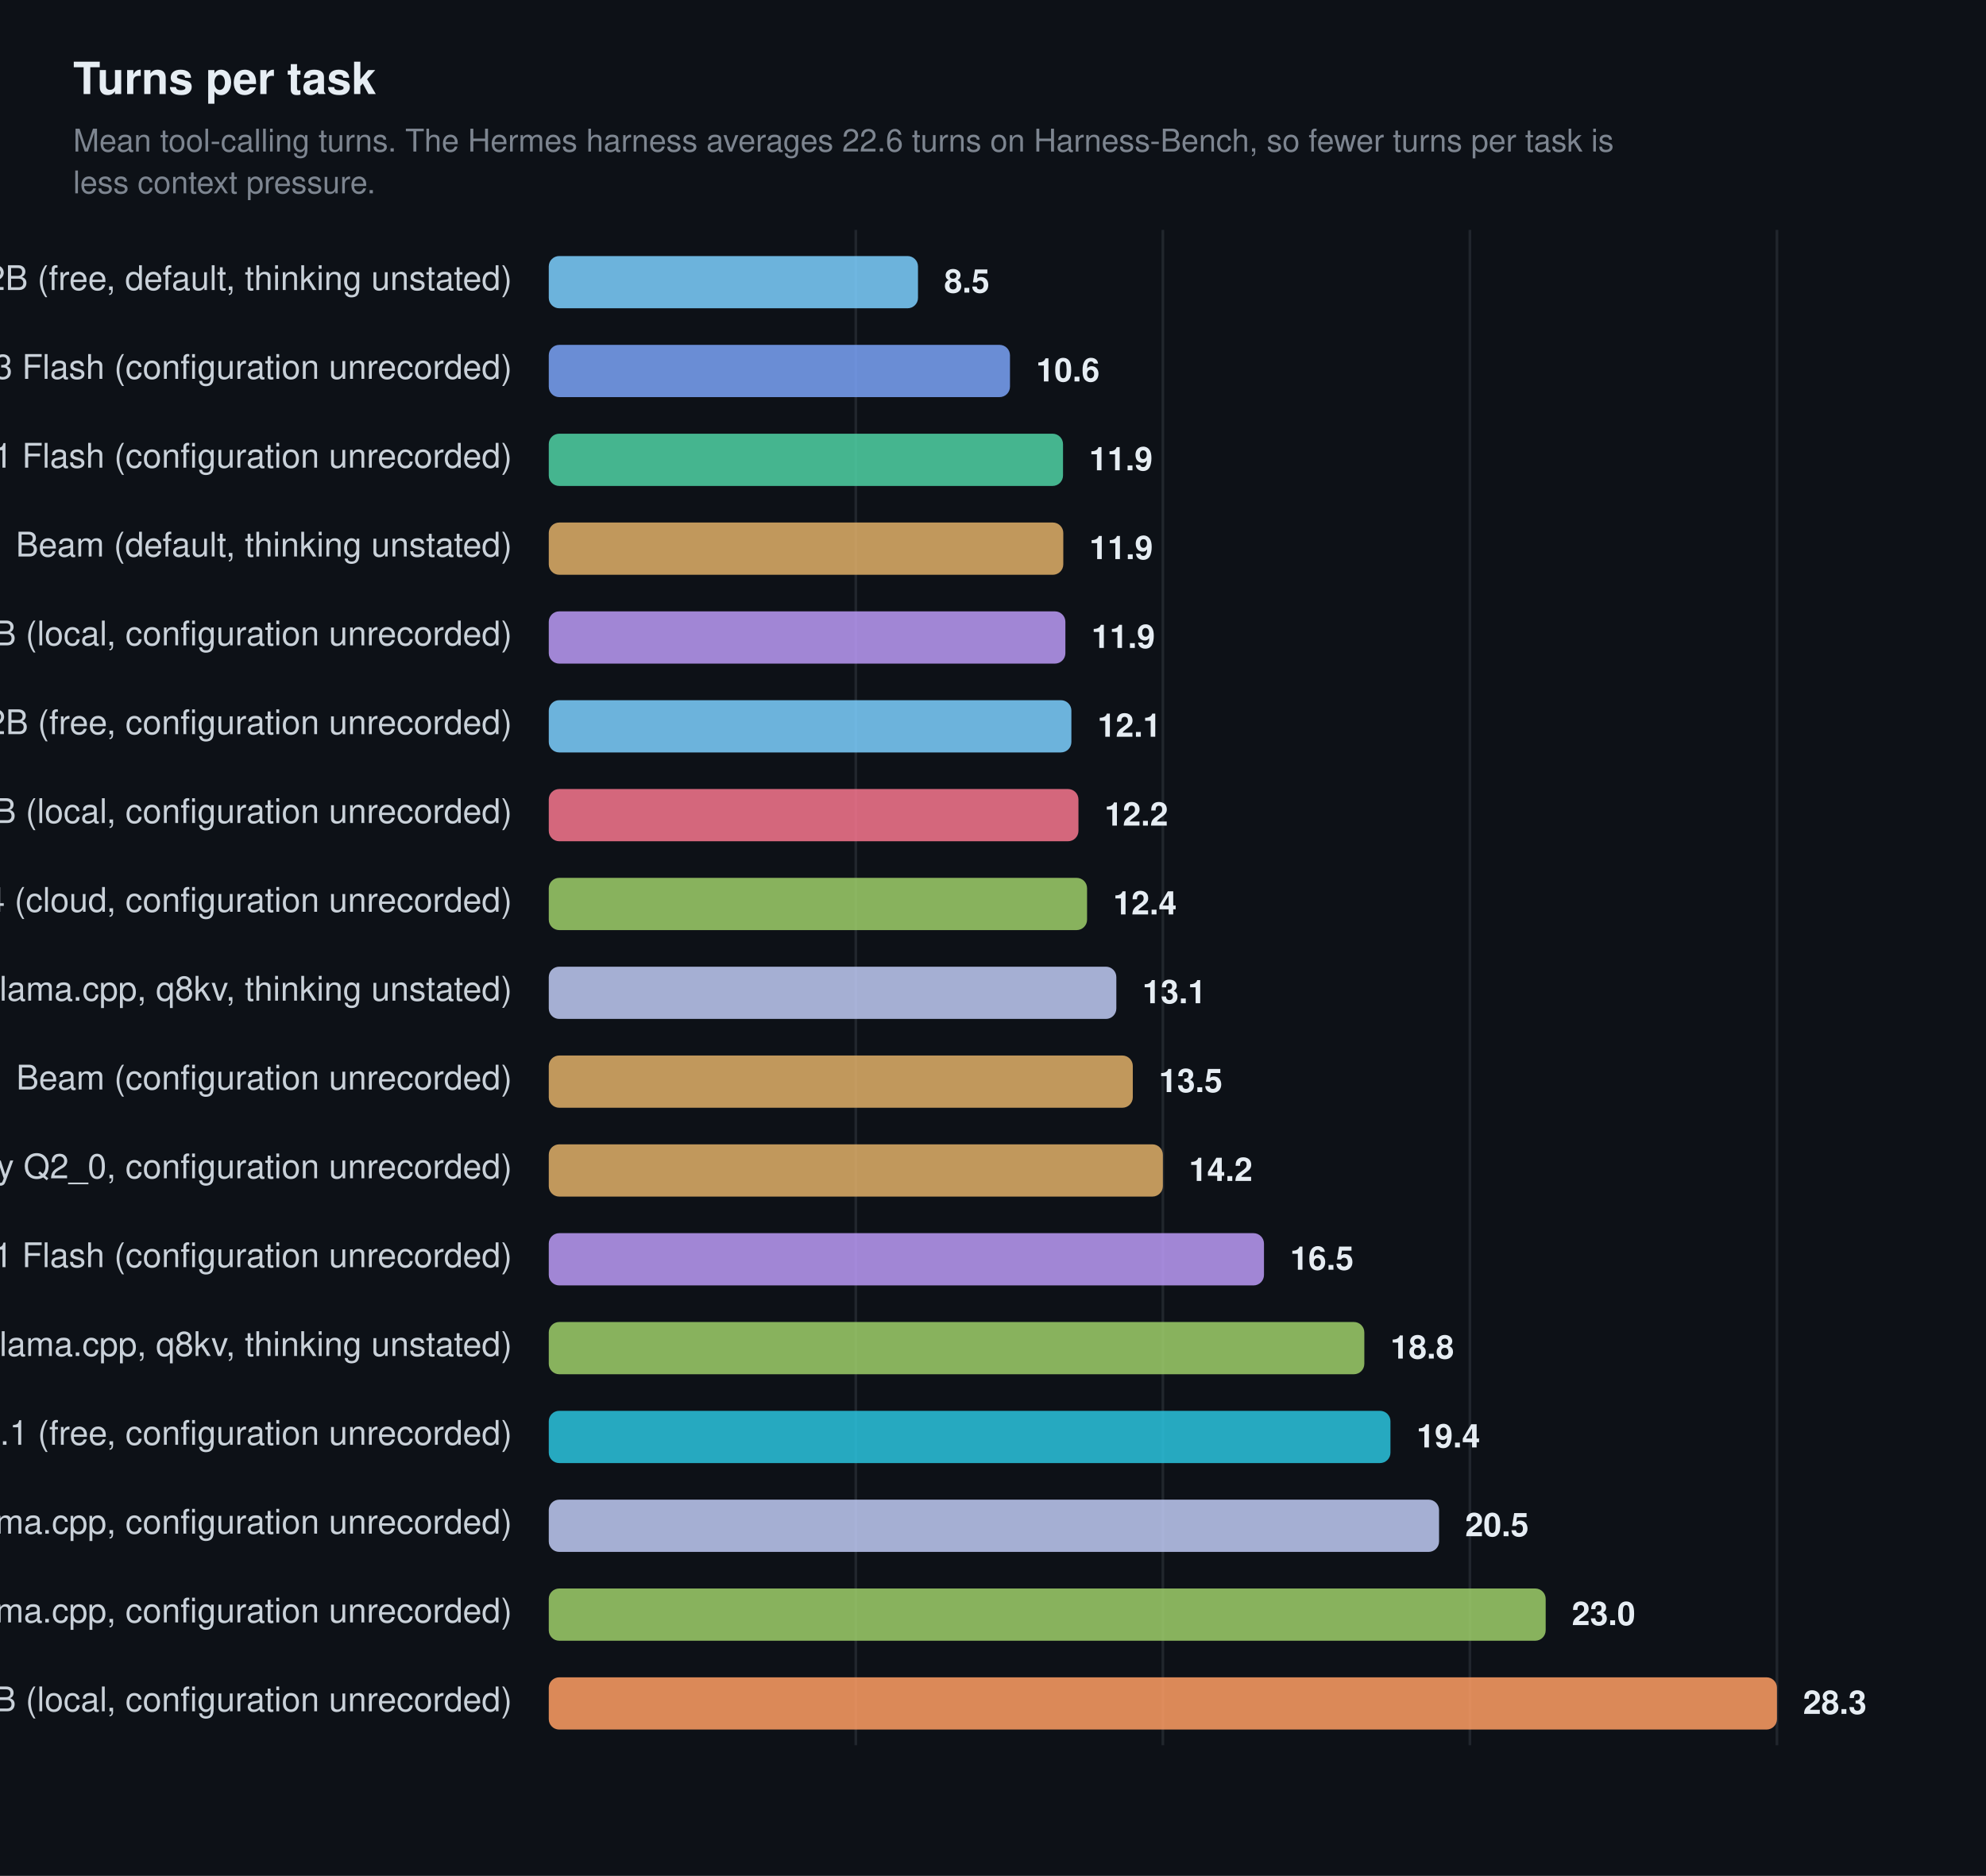
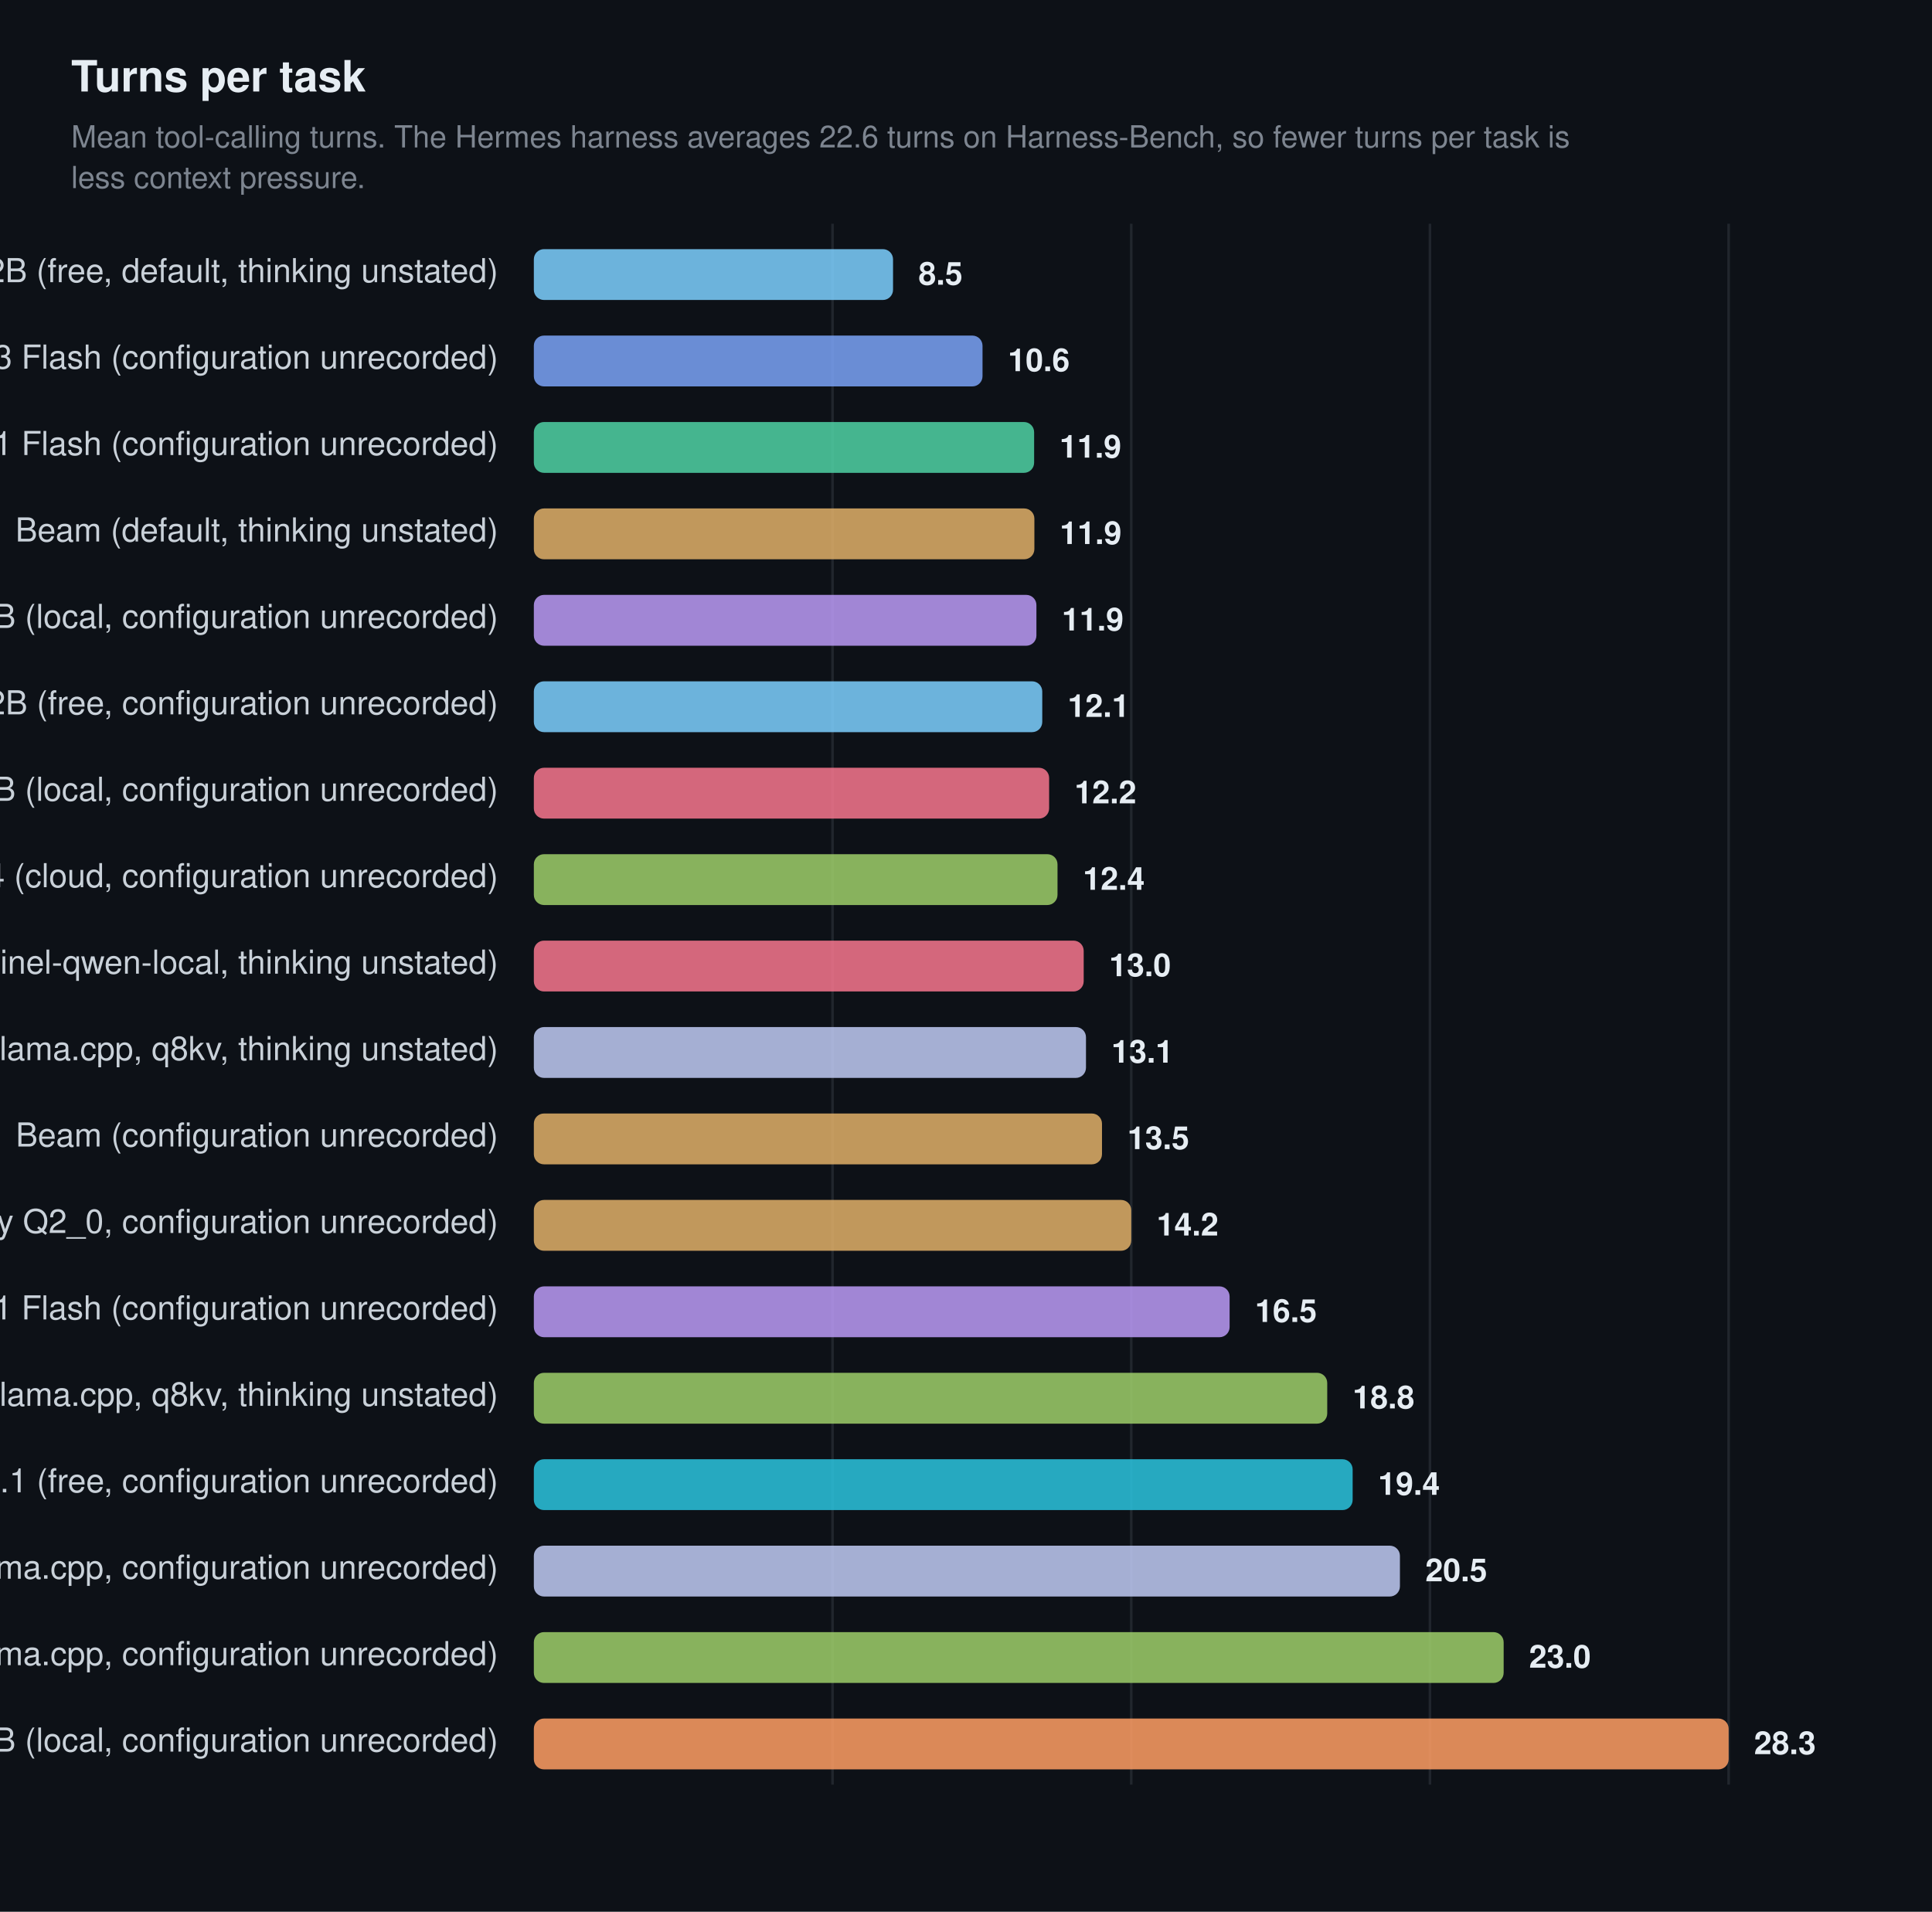
- <svg xmlns="http://www.w3.org/2000/svg" width="760" height="718" viewBox="0 0 760 718" font-family="ui-sans-serif, -apple-system, Segoe UI, Helvetica, Arial, sans-serif">
+ <svg xmlns="http://www.w3.org/2000/svg" width="760" height="752" viewBox="0 0 760 752" font-family="ui-sans-serif, -apple-system, Segoe UI, Helvetica, Arial, sans-serif">
  <rect width="100%" height="100%" fill="#0d1117" />
  <text x="28" y="36" fill="#e6edf3" font-size="17" font-weight="600">Turns per task</text>
  <text x="28" y="58" fill="#7d8590" font-size="12">Mean tool-calling turns. The Hermes harness averages 22.6 turns on Harness-Bench, so fewer turns per task is</text>
  <text x="28" y="74" fill="#7d8590" font-size="12">less context pressure.</text>
-   <line x1="327.5" y1="88" x2="327.5" y2="668" stroke="#21262d" stroke-width="1" />
-   <line x1="445.0" y1="88" x2="445.0" y2="668" stroke="#21262d" stroke-width="1" />
-   <line x1="562.5" y1="88" x2="562.5" y2="668" stroke="#21262d" stroke-width="1" />
-   <line x1="680.0" y1="88" x2="680.0" y2="668" stroke="#21262d" stroke-width="1" />
+   <line x1="327.5" y1="88" x2="327.5" y2="702" stroke="#21262d" stroke-width="1" />
+   <line x1="445.0" y1="88" x2="445.0" y2="702" stroke="#21262d" stroke-width="1" />
+   <line x1="562.5" y1="88" x2="562.5" y2="702" stroke="#21262d" stroke-width="1" />
+   <line x1="680.0" y1="88" x2="680.0" y2="702" stroke="#21262d" stroke-width="1" />
  <text x="196" y="111" fill="#c9d1d9" font-size="13" text-anchor="end">Ornith 1.5 122B (free, default, thinking unstated)</text>
  <rect x="210" y="98" width="141.3" height="20" rx="4" fill="#7dcfff" opacity="0.85" />
  <text x="361.3" y="112" fill="#e6edf3" font-size="12.5" font-weight="600">8.5</text>
  <text x="196" y="145" fill="#c9d1d9" font-size="13" text-anchor="end">GLM-5.3 Flash (configuration unrecorded)</text>
  <rect x="210" y="132" width="176.5" height="20" rx="4" fill="#7aa2f7" opacity="0.85" />
  <text x="396.5" y="146" fill="#e6edf3" font-size="12.5" font-weight="600">10.6</text>
  <text x="196" y="179" fill="#c9d1d9" font-size="13" text-anchor="end">DeepSeek V4.1 Flash (configuration unrecorded)</text>
  <rect x="210" y="166" width="196.8" height="20" rx="4" fill="#4fd1a5" opacity="0.85" />
  <text x="416.8" y="180" fill="#e6edf3" font-size="12.5" font-weight="600">11.9</text>
  <text x="196" y="213" fill="#c9d1d9" font-size="13" text-anchor="end">Beam (default, thinking unstated)</text>
  <rect x="210" y="200" width="196.9" height="20" rx="4" fill="#e0af68" opacity="0.85" />
  <text x="416.9" y="214" fill="#e6edf3" font-size="12.5" font-weight="600">11.9</text>
  <text x="196" y="247" fill="#c9d1d9" font-size="13" text-anchor="end">Groot 19B (local, configuration unrecorded)</text>
  <rect x="210" y="234" width="197.7" height="20" rx="4" fill="#bb9af7" opacity="0.85" />
  <text x="417.7" y="248" fill="#e6edf3" font-size="12.5" font-weight="600">11.9</text>
  <text x="196" y="281" fill="#c9d1d9" font-size="13" text-anchor="end">Ornith 1.5 122B (free, configuration unrecorded)</text>
  <rect x="210" y="268" width="200.0" height="20" rx="4" fill="#7dcfff" opacity="0.85" />
  <text x="420.0" y="282" fill="#e6edf3" font-size="12.5" font-weight="600">12.1</text>
  <text x="196" y="315" fill="#c9d1d9" font-size="13" text-anchor="end">Qwen3.6 35B (local, configuration unrecorded)</text>
  <rect x="210" y="302" width="202.7" height="20" rx="4" fill="#f7768e" opacity="0.85" />
  <text x="422.7" y="316" fill="#e6edf3" font-size="12.5" font-weight="600">12.2</text>
  <text x="196" y="349" fill="#c9d1d9" font-size="13" text-anchor="end">Gemma 4 (cloud, configuration unrecorded)</text>
  <rect x="210" y="336" width="206.0" height="20" rx="4" fill="#9ece6a" opacity="0.85" />
  <text x="426.0" y="350" fill="#e6edf3" font-size="12.5" font-weight="600">12.4</text>
-   <text x="196" y="383" fill="#c9d1d9" font-size="13" text-anchor="end">Ornith 1.5 9B (llama.cpp, q8kv, thinking unstated)</text>
-   <rect x="210" y="370" width="217.2" height="20" rx="4" fill="#c0caf5" opacity="0.85" />
-   <text x="437.2" y="384" fill="#e6edf3" font-size="12.5" font-weight="600">13.1</text>
-   <text x="196" y="417" fill="#c9d1d9" font-size="13" text-anchor="end">Beam (configuration unrecorded)</text>
-   <rect x="210" y="404" width="223.5" height="20" rx="4" fill="#e0af68" opacity="0.85" />
-   <text x="443.5" y="418" fill="#e6edf3" font-size="12.5" font-weight="600">13.5</text>
-   <text x="196" y="451" fill="#c9d1d9" font-size="13" text-anchor="end">Bonsai 2 9B (ternary Q2_0, configuration unrecorded)</text>
-   <rect x="210" y="438" width="235.0" height="20" rx="4" fill="#e0af68" opacity="0.85" />
-   <text x="455.0" y="452" fill="#e6edf3" font-size="12.5" font-weight="600">14.2</text>
-   <text x="196" y="485" fill="#c9d1d9" font-size="13" text-anchor="end">MiniMax M3.1 Flash (configuration unrecorded)</text>
-   <rect x="210" y="472" width="273.7" height="20" rx="4" fill="#bb9af7" opacity="0.85" />
-   <text x="493.7" y="486" fill="#e6edf3" font-size="12.5" font-weight="600">16.5</text>
-   <text x="196" y="519" fill="#c9d1d9" font-size="13" text-anchor="end">LFM3 1.7B (llama.cpp, q8kv, thinking unstated)</text>
-   <rect x="210" y="506" width="312.1" height="20" rx="4" fill="#9ece6a" opacity="0.85" />
-   <text x="532.1" y="520" fill="#e6edf3" font-size="12.5" font-weight="600">18.8</text>
-   <text x="196" y="553" fill="#c9d1d9" font-size="13" text-anchor="end">Laguna S 2.1 (free, configuration unrecorded)</text>
-   <rect x="210" y="540" width="322.1" height="20" rx="4" fill="#2ac3de" opacity="0.85" />
-   <text x="542.1" y="554" fill="#e6edf3" font-size="12.5" font-weight="600">19.4</text>
-   <text x="196" y="587" fill="#c9d1d9" font-size="13" text-anchor="end">Ornith 1.5 9B (llama.cpp, configuration unrecorded)</text>
-   <rect x="210" y="574" width="340.7" height="20" rx="4" fill="#c0caf5" opacity="0.85" />
-   <text x="560.7" y="588" fill="#e6edf3" font-size="12.5" font-weight="600">20.5</text>
-   <text x="196" y="621" fill="#c9d1d9" font-size="13" text-anchor="end">LFM3 1.7B (llama.cpp, configuration unrecorded)</text>
-   <rect x="210" y="608" width="381.5" height="20" rx="4" fill="#9ece6a" opacity="0.85" />
-   <text x="601.5" y="622" fill="#e6edf3" font-size="12.5" font-weight="600">23.0</text>
-   <text x="196" y="655" fill="#c9d1d9" font-size="13" text-anchor="end">Nemotron 3.5 Lightning 30B (local, configuration unrecorded)</text>
-   <rect x="210" y="642" width="470.0" height="20" rx="4" fill="#ff9e64" opacity="0.85" />
-   <text x="690.0" y="656" fill="#e6edf3" font-size="12.5" font-weight="600">28.3</text>
+   <text x="196" y="383" fill="#c9d1d9" font-size="13" text-anchor="end">Qwen3.6 35B (local, sentinel-qwen-local, thinking unstated)</text>
+   <rect x="210" y="370" width="216.3" height="20" rx="4" fill="#f7768e" opacity="0.85" />
+   <text x="436.3" y="384" fill="#e6edf3" font-size="12.5" font-weight="600">13.0</text>
+   <text x="196" y="417" fill="#c9d1d9" font-size="13" text-anchor="end">Ornith 1.5 9B (llama.cpp, q8kv, thinking unstated)</text>
+   <rect x="210" y="404" width="217.2" height="20" rx="4" fill="#c0caf5" opacity="0.85" />
+   <text x="437.2" y="418" fill="#e6edf3" font-size="12.5" font-weight="600">13.1</text>
+   <text x="196" y="451" fill="#c9d1d9" font-size="13" text-anchor="end">Beam (configuration unrecorded)</text>
+   <rect x="210" y="438" width="223.5" height="20" rx="4" fill="#e0af68" opacity="0.85" />
+   <text x="443.5" y="452" fill="#e6edf3" font-size="12.5" font-weight="600">13.5</text>
+   <text x="196" y="485" fill="#c9d1d9" font-size="13" text-anchor="end">Bonsai 2 9B (ternary Q2_0, configuration unrecorded)</text>
+   <rect x="210" y="472" width="235.0" height="20" rx="4" fill="#e0af68" opacity="0.85" />
+   <text x="455.0" y="486" fill="#e6edf3" font-size="12.5" font-weight="600">14.2</text>
+   <text x="196" y="519" fill="#c9d1d9" font-size="13" text-anchor="end">MiniMax M3.1 Flash (configuration unrecorded)</text>
+   <rect x="210" y="506" width="273.7" height="20" rx="4" fill="#bb9af7" opacity="0.85" />
+   <text x="493.7" y="520" fill="#e6edf3" font-size="12.5" font-weight="600">16.5</text>
+   <text x="196" y="553" fill="#c9d1d9" font-size="13" text-anchor="end">LFM3 1.7B (llama.cpp, q8kv, thinking unstated)</text>
+   <rect x="210" y="540" width="312.1" height="20" rx="4" fill="#9ece6a" opacity="0.85" />
+   <text x="532.1" y="554" fill="#e6edf3" font-size="12.5" font-weight="600">18.8</text>
+   <text x="196" y="587" fill="#c9d1d9" font-size="13" text-anchor="end">Laguna S 2.1 (free, configuration unrecorded)</text>
+   <rect x="210" y="574" width="322.1" height="20" rx="4" fill="#2ac3de" opacity="0.85" />
+   <text x="542.1" y="588" fill="#e6edf3" font-size="12.5" font-weight="600">19.4</text>
+   <text x="196" y="621" fill="#c9d1d9" font-size="13" text-anchor="end">Ornith 1.5 9B (llama.cpp, configuration unrecorded)</text>
+   <rect x="210" y="608" width="340.7" height="20" rx="4" fill="#c0caf5" opacity="0.85" />
+   <text x="560.7" y="622" fill="#e6edf3" font-size="12.5" font-weight="600">20.5</text>
+   <text x="196" y="655" fill="#c9d1d9" font-size="13" text-anchor="end">LFM3 1.7B (llama.cpp, configuration unrecorded)</text>
+   <rect x="210" y="642" width="381.5" height="20" rx="4" fill="#9ece6a" opacity="0.85" />
+   <text x="601.5" y="656" fill="#e6edf3" font-size="12.5" font-weight="600">23.0</text>
+   <text x="196" y="689" fill="#c9d1d9" font-size="13" text-anchor="end">Nemotron 3.5 Lightning 30B (local, configuration unrecorded)</text>
+   <rect x="210" y="676" width="470.0" height="20" rx="4" fill="#ff9e64" opacity="0.85" />
+   <text x="690.0" y="690" fill="#e6edf3" font-size="12.5" font-weight="600">28.3</text>
</svg>
